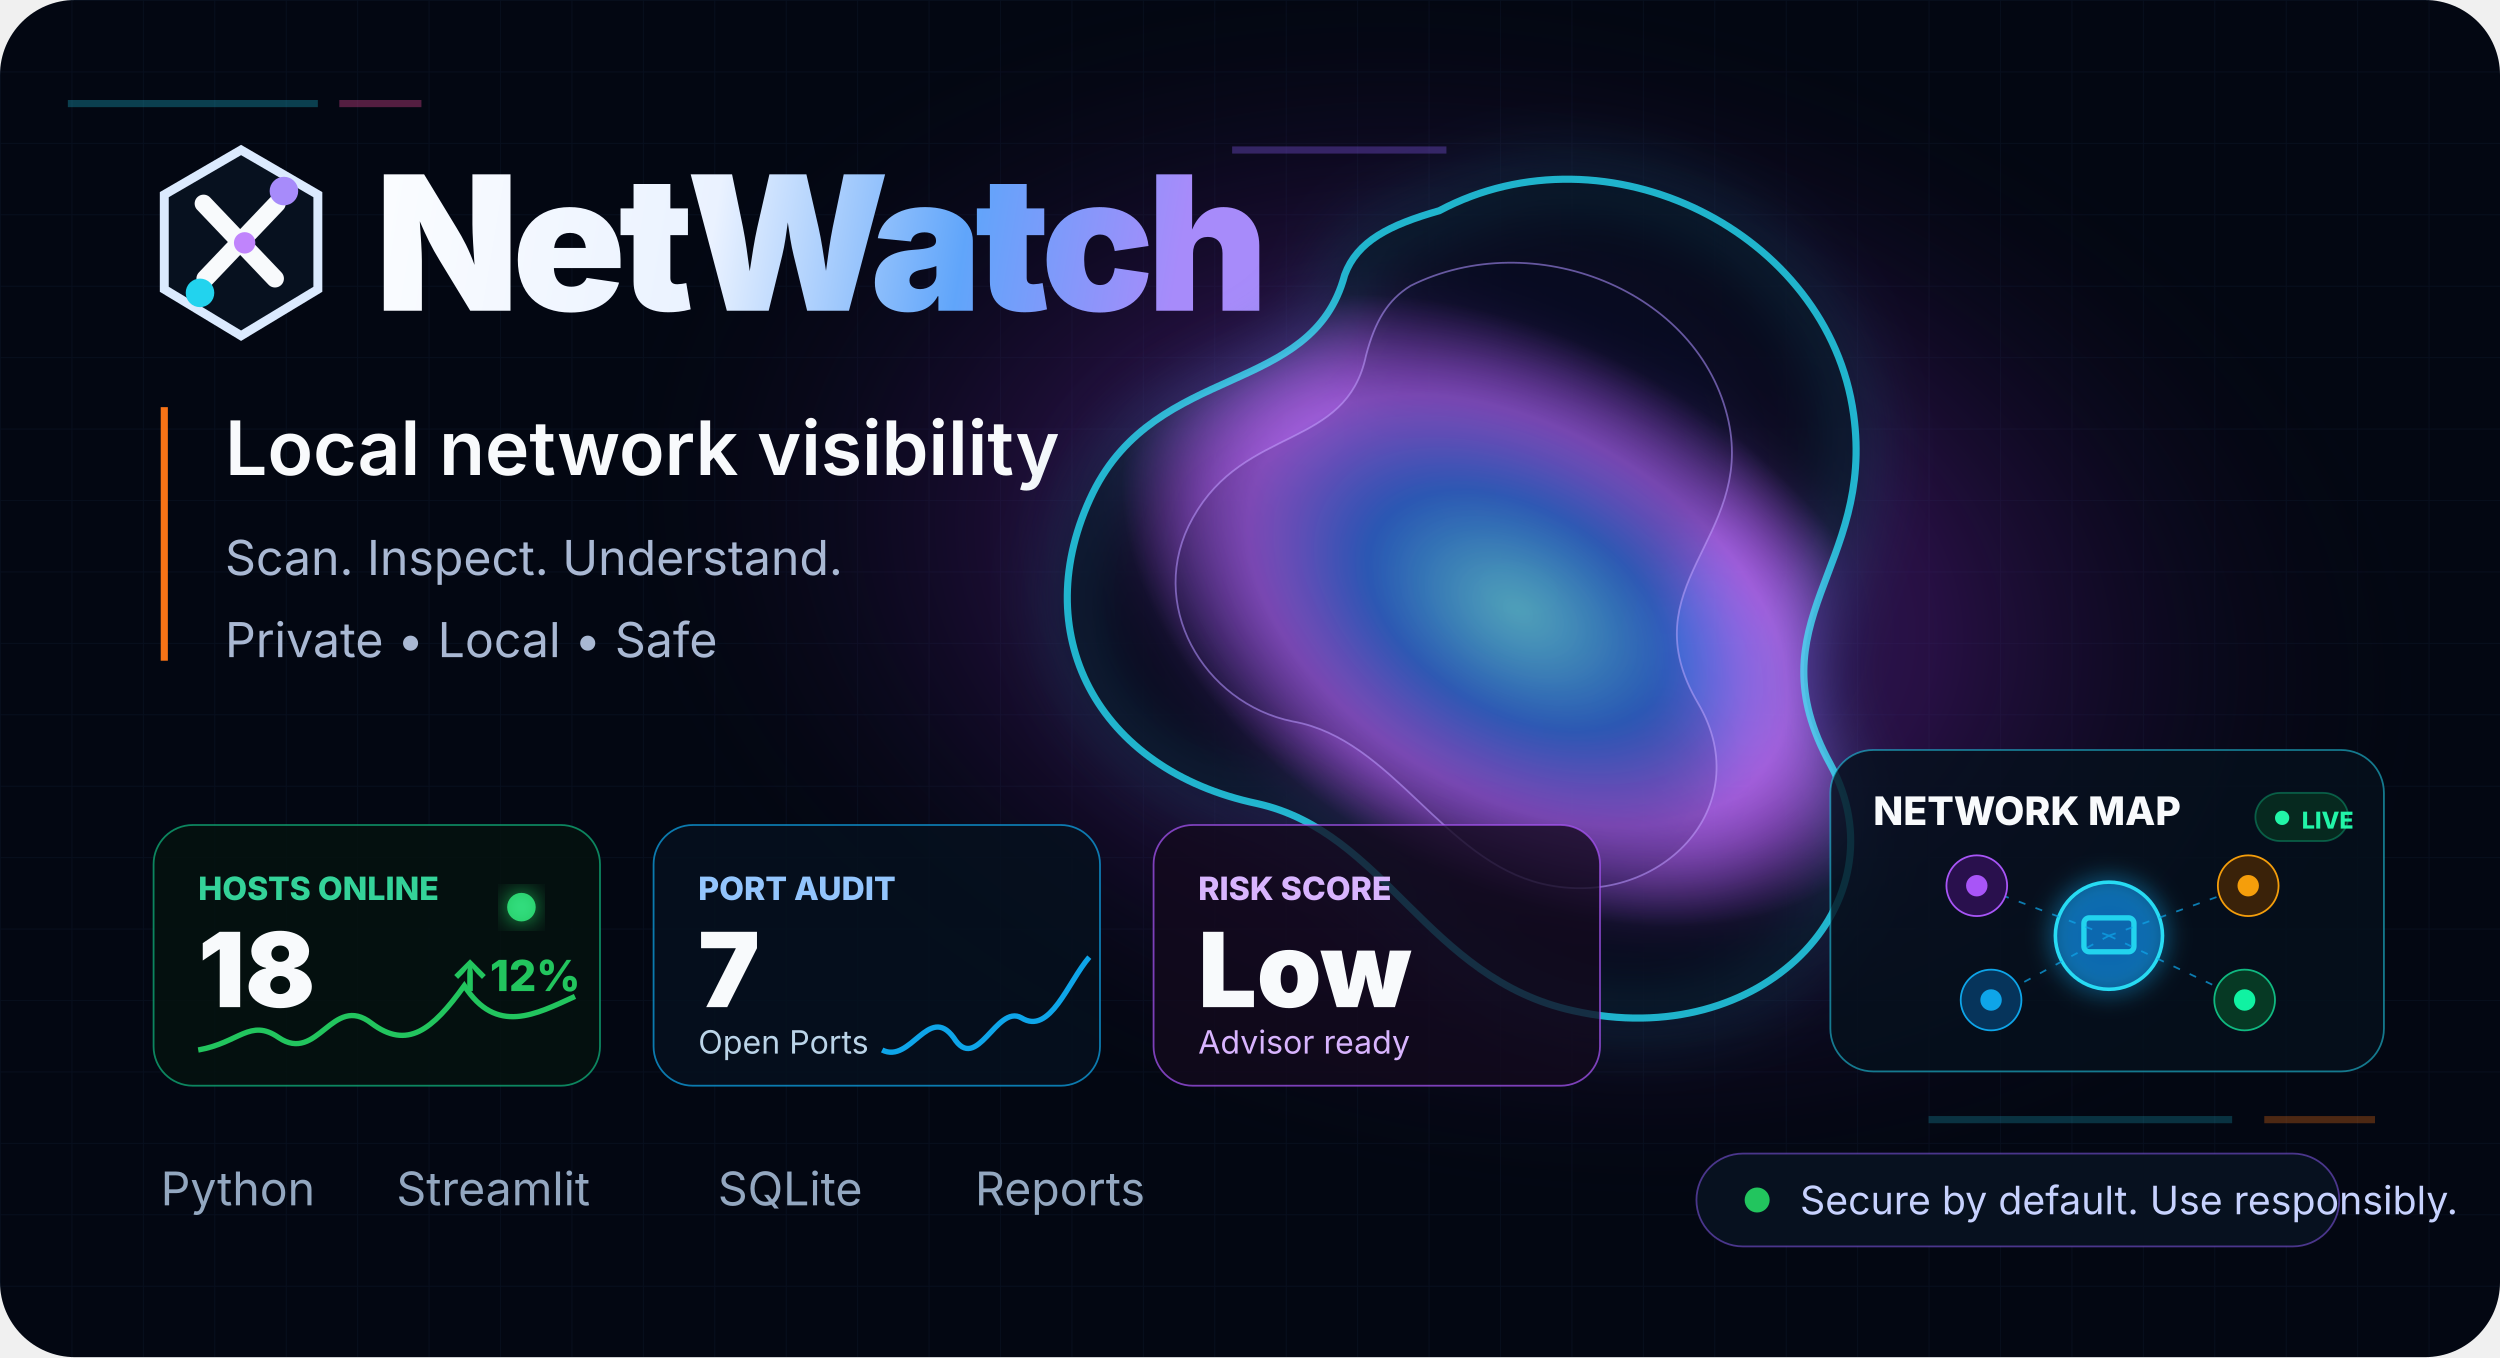
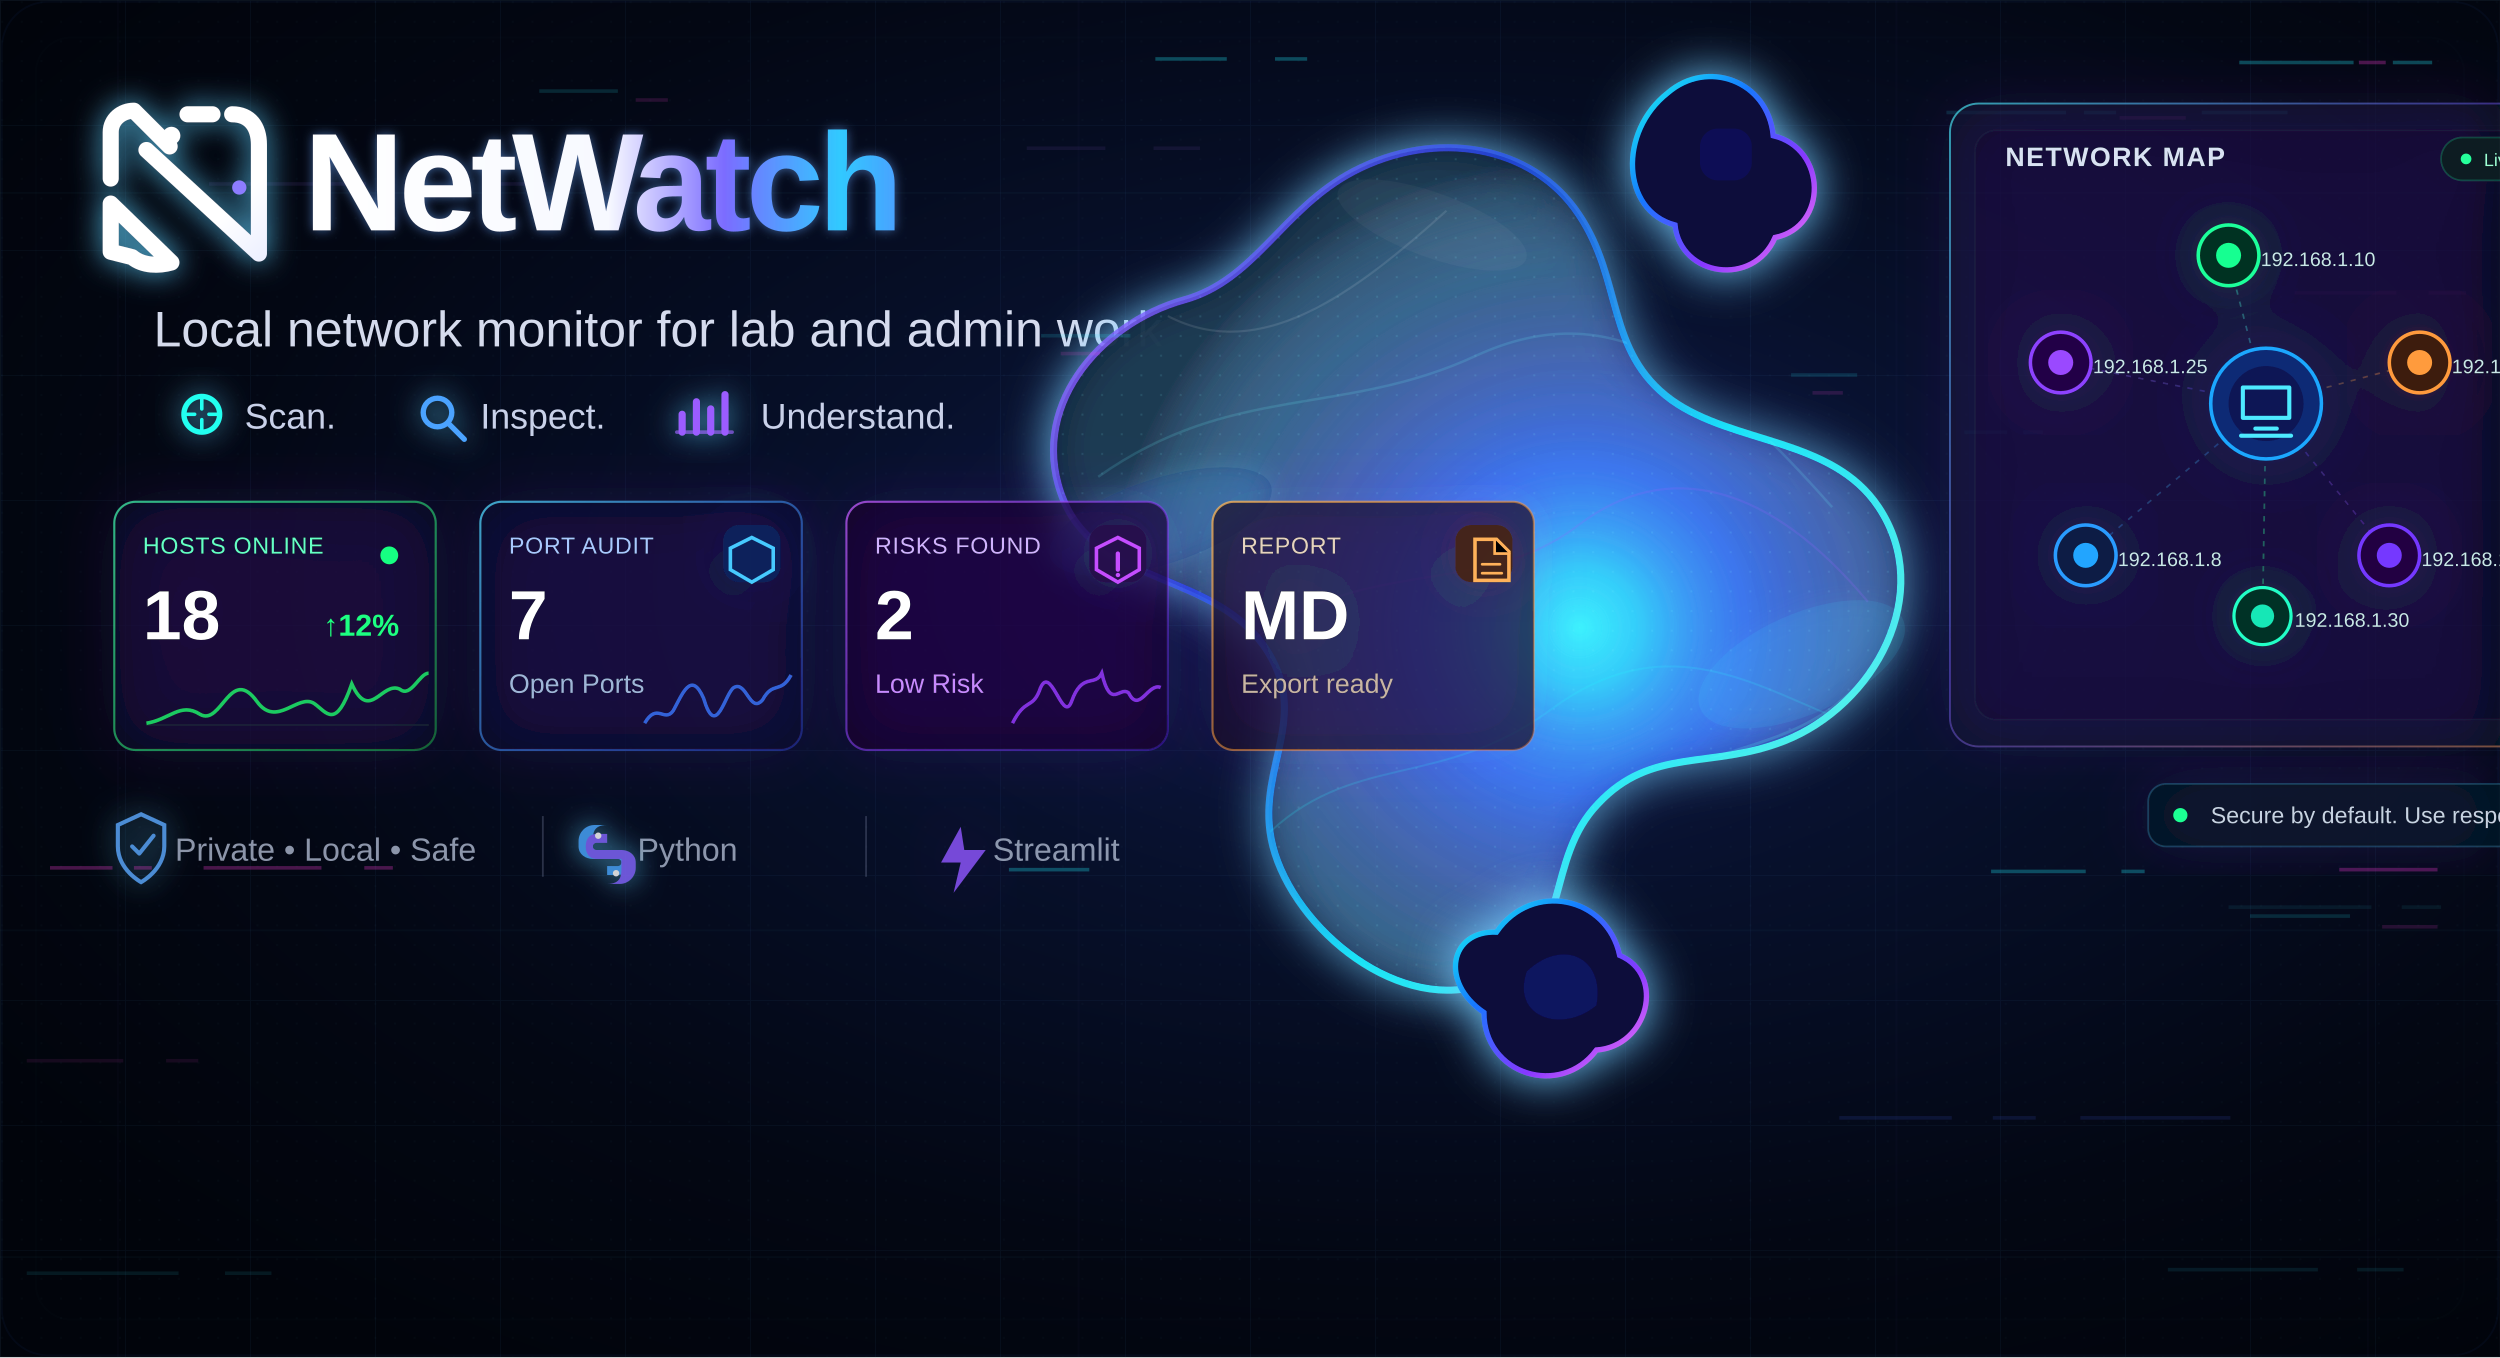
- <svg xmlns="http://www.w3.org/2000/svg" width="1400" height="760" viewBox="0 0 1400 760" fill="none">
+ <svg xmlns="http://www.w3.org/2000/svg" width="1400" height="760" viewBox="0 0 1400 760" role="img" aria-labelledby="title desc">
  <defs>
-     <radialGradient id="bg" cx="0" cy="0" r="1" gradientUnits="userSpaceOnUse" gradientTransform="translate(850 330) rotate(12) scale(520 340)">
-       <stop stop-color="#172554" stop-opacity="0.95" />
-       <stop offset="0.45" stop-color="#581C87" stop-opacity="0.42" />
-       <stop offset="1" stop-color="#030712" stop-opacity="0" />
+     <radialGradient id="bgRadial" cx="58%" cy="43%" r="70%">
+       <stop offset="0%" stop-color="#111a4d" />
+       <stop offset="35%" stop-color="#07102b" />
+       <stop offset="72%" stop-color="#030713" />
+       <stop offset="100%" stop-color="#01040b" />
    </radialGradient>
-     <radialGradient id="blob" cx="0" cy="0" r="1" gradientUnits="userSpaceOnUse" gradientTransform="translate(850 342) rotate(30) scale(240 150)">
-       <stop stop-color="#67E8F9" />
-       <stop offset="0.38" stop-color="#2563EB" />
-       <stop offset="0.68" stop-color="#A855F7" />
-       <stop offset="1" stop-color="#030712" />
+     <linearGradient id="titleGrad" x1="175" y1="85" x2="535" y2="85" gradientUnits="userSpaceOnUse">
+       <stop offset="0%" stop-color="#ffffff" />
+       <stop offset="46%" stop-color="#f7f9ff" />
+       <stop offset="64%" stop-color="#7b6cff" />
+       <stop offset="82%" stop-color="#31c9ff" />
+       <stop offset="100%" stop-color="#6179ff" />
+     </linearGradient>
+     <linearGradient id="cyanPurple" x1="0%" y1="0%" x2="100%" y2="100%">
+       <stop offset="0%" stop-color="#19fff2" />
+       <stop offset="35%" stop-color="#1977ff" />
+       <stop offset="68%" stop-color="#8738ff" />
+       <stop offset="100%" stop-color="#ff7bf4" />
+     </linearGradient>
+     <linearGradient id="panelStroke" x1="0%" y1="0%" x2="100%" y2="100%">
+       <stop offset="0%" stop-color="#4beeff" stop-opacity=".65" />
+       <stop offset="45%" stop-color="#775cff" stop-opacity=".45" />
+       <stop offset="100%" stop-color="#ff9e48" stop-opacity=".48" />
+     </linearGradient>
+     <linearGradient id="greenStroke" x1="0%" y1="0%" x2="100%" y2="100%">
+       <stop offset="0%" stop-color="#46ffbb" stop-opacity=".7" />
+       <stop offset="100%" stop-color="#11ff59" stop-opacity=".35" />
+     </linearGradient>
+     <linearGradient id="blueStroke" x1="0%" y1="0%" x2="100%" y2="100%">
+       <stop offset="0%" stop-color="#52d8ff" stop-opacity=".75" />
+       <stop offset="100%" stop-color="#324cff" stop-opacity=".35" />
+     </linearGradient>
+     <linearGradient id="purpleStroke" x1="0%" y1="0%" x2="100%" y2="100%">
+       <stop offset="0%" stop-color="#c45cff" stop-opacity=".75" />
+       <stop offset="100%" stop-color="#5d22ff" stop-opacity=".35" />
+     </linearGradient>
+     <linearGradient id="orangeStroke" x1="0%" y1="0%" x2="100%" y2="100%">
+       <stop offset="0%" stop-color="#ffb85b" stop-opacity=".75" />
+       <stop offset="100%" stop-color="#ff7a1a" stop-opacity=".35" />
+     </linearGradient>
+     <radialGradient id="blobCore" cx="62%" cy="57%" r="56%">
+       <stop offset="0%" stop-color="#39f8ff" stop-opacity=".96" />
+       <stop offset="13%" stop-color="#20cfff" stop-opacity=".86" />
+       <stop offset="35%" stop-color="#2455ff" stop-opacity=".72" />
+       <stop offset="58%" stop-color="#3510a8" stop-opacity=".64" />
+       <stop offset="79%" stop-color="#12064c" stop-opacity=".7" />
+       <stop offset="100%" stop-color="#050323" stop-opacity=".96" />
    </radialGradient>
-     <linearGradient id="title" x1="156" y1="126" x2="650" y2="208" gradientUnits="userSpaceOnUse">
-       <stop stop-color="#FFFFFF" />
-       <stop offset="0.48" stop-color="#EAF2FF" />
-       <stop offset="0.76" stop-color="#60A5FA" />
-       <stop offset="1" stop-color="#A78BFA" />
-     </linearGradient>
-     <linearGradient id="line" x1="92" y1="0" x2="92" y2="170" gradientUnits="userSpaceOnUse">
-       <stop stop-color="#22D3EE" />
-       <stop offset="0.52" stop-color="#8B5CF6" />
-       <stop offset="1" stop-color="#F97316" />
-     </linearGradient>
-     <filter id="glow" x="-40%" y="-40%" width="180%" height="180%" color-interpolation-filters="sRGB">
-       <feGaussianBlur stdDeviation="18" result="b" />
-       <feBlend in="SourceGraphic" in2="b" mode="screen" />
-     </filter>
-     <filter id="soft" x="-30%" y="-30%" width="160%" height="160%" color-interpolation-filters="sRGB">
-       <feGaussianBlur stdDeviation="7" result="b" />
-       <feBlend in="SourceGraphic" in2="b" mode="screen" />
-     </filter>
-     <pattern id="grid" width="40" height="40" patternUnits="userSpaceOnUse">
-       <path d="M40 0H0V40" stroke="#1E3A5F" stroke-opacity="0.16" />
+     <linearGradient id="blobRim" x1="490" y1="120" x2="1010" y2="490" gradientUnits="userSpaceOnUse">
+       <stop offset="0%" stop-color="#42f5ff" stop-opacity=".2" />
+       <stop offset="20%" stop-color="#915dff" stop-opacity=".86" />
+       <stop offset="42%" stop-color="#244bff" stop-opacity=".78" />
+       <stop offset="72%" stop-color="#16eaff" stop-opacity=".98" />
+       <stop offset="100%" stop-color="#60fff2" stop-opacity=".96" />
+     </linearGradient>
+     <filter id="softGlow" x="-80%" y="-80%" width="260%" height="260%">
+       <feGaussianBlur stdDeviation="8" result="blur" />
+       <feColorMatrix in="blur" type="matrix" values="0 0 0 0 0.12 0 0 0 0 0.65 0 0 0 0 1 0 0 0 .85 0" result="glow" />
+       <feMerge>
+         <feMergeNode in="glow" />
+         <feMergeNode in="SourceGraphic" />
+       </feMerge>
+     </filter>
+     <filter id="strongGlow" x="-100%" y="-100%" width="300%" height="300%">
+       <feGaussianBlur stdDeviation="13" result="blur" />
+       <feColorMatrix in="blur" type="matrix" values="0 0 0 0 0.18 0 0 0 0 0.62 0 0 0 0 1 0 0 0 1 0" result="glow" />
+       <feMerge>
+         <feMergeNode in="glow" />
+         <feMergeNode in="SourceGraphic" />
+       </feMerge>
+     </filter>
+     <filter id="cardGlow" x="-45%" y="-45%" width="190%" height="190%">
+       <feDropShadow dx="0" dy="0" stdDeviation="10" flood-color="#207cff" flood-opacity=".24" />
+       <feDropShadow dx="0" dy="0" stdDeviation="18" flood-color="#853dff" flood-opacity=".18" />
+     </filter>
+     <filter id="greenGlow" x="-70%" y="-70%" width="240%" height="240%">
+       <feDropShadow dx="0" dy="0" stdDeviation="8" flood-color="#12ff8a" flood-opacity=".75" />
+       <feDropShadow dx="0" dy="0" stdDeviation="18" flood-color="#12ff8a" flood-opacity=".22" />
+     </filter>
+     <filter id="purpleGlow" x="-70%" y="-70%" width="240%" height="240%">
+       <feDropShadow dx="0" dy="0" stdDeviation="8" flood-color="#8b35ff" flood-opacity=".82" />
+       <feDropShadow dx="0" dy="0" stdDeviation="18" flood-color="#8b35ff" flood-opacity=".24" />
+     </filter>
+     <filter id="orangeGlow" x="-70%" y="-70%" width="240%" height="240%">
+       <feDropShadow dx="0" dy="0" stdDeviation="8" flood-color="#ff9e43" flood-opacity=".82" />
+       <feDropShadow dx="0" dy="0" stdDeviation="18" flood-color="#ff7b1e" flood-opacity=".24" />
+     </filter>
+     <filter id="blueGlow" x="-70%" y="-70%" width="240%" height="240%">
+       <feDropShadow dx="0" dy="0" stdDeviation="8" flood-color="#27c9ff" flood-opacity=".82" />
+       <feDropShadow dx="0" dy="0" stdDeviation="18" flood-color="#2457ff" flood-opacity=".24" />
+     </filter>
+     <filter id="textGlow" x="-20%" y="-50%" width="140%" height="200%">
+       <feDropShadow dx="0" dy="0" stdDeviation="3" flood-color="#6aa9ff" flood-opacity=".55" />
+     </filter>
+     <pattern id="dotPattern" width="11" height="11" patternUnits="userSpaceOnUse">
+       <circle cx="1.2" cy="1.2" r=".65" fill="#7bf4ff" opacity=".24" />
    </pattern>
-     <style>
-       .t{font-family:Inter,Arial,sans-serif}.b{font-family:Inter,Arial,sans-serif;font-weight:800}.muted{fill:#A9B8D3}.white{fill:#F8FAFC}.float{animation:float 6s ease-in-out infinite}@keyframes float{0%,100%{transform:translateY(0)}50%{transform:translateY(-14px)}}
-     </style>
+     <pattern id="grid" width="70" height="70" patternUnits="userSpaceOnUse">
+       <path d="M70 0H0V70" fill="none" stroke="#4dbfff" stroke-opacity=".055" stroke-width="1" />
+     </pattern>
+     <clipPath id="blobClip">
+       <path d="M758 96 C804 72 858 81 884 120 C909 157 899 197 936 224 C971 249 1026 245 1052 284 C1084 332 1050 395 999 415 C958 431 925 418 895 450 C865 481 880 528 839 548 C790 572 729 525 714 478 C700 434 735 405 710 365 C682 320 617 329 596 281 C574 229 616 181 663 168 C703 157 718 117 758 96Z" />
+     </clipPath>
+     <linearGradient id="logoGrad" x1="58" y1="65" x2="135" y2="145" gradientUnits="userSpaceOnUse">
+       <stop offset="0%" stop-color="#ffffff" />
+       <stop offset="35%" stop-color="#e9edff" />
+       <stop offset="62%" stop-color="#796dff" />
+       <stop offset="100%" stop-color="#00eaff" />
+     </linearGradient>
  </defs>
-   <rect width="1400" height="760" rx="42" fill="#030712" />
-   <rect width="1400" height="760" rx="42" fill="url(#grid)" />
-   <rect width="1400" height="760" rx="42" fill="url(#bg)" />
-   <g opacity="0.72">
-     <rect x="38" y="56" width="140" height="4" fill="#22D3EE" opacity="0.38" />
-     <rect x="190" y="56" width="46" height="4" fill="#EC4899" opacity="0.48" />
-     <rect x="690" y="82" width="120" height="4" fill="#8B5CF6" opacity="0.45" />
-     <rect x="1080" y="625" width="170" height="4" fill="#22D3EE" opacity="0.30" />
-     <rect x="1268" y="625" width="62" height="4" fill="#F97316" opacity="0.42" />
-   </g>
-   <g transform="translate(90 84)">
-     <path d="M45 0L88 25V78L45 104L2 78V25L45 0Z" fill="#07111F" stroke="#DBEAFE" stroke-width="5" />
-     <path d="M24 30L64 72M65 30L25 72" stroke="#F8FAFC" stroke-width="10" stroke-linecap="round" />
-     <circle cx="69" cy="23" r="8" fill="#A78BFA" />
-     <circle cx="22" cy="80" r="8" fill="#22D3EE" />
-     <circle cx="47" cy="52" r="6" fill="#C084FC" />
-   </g>
-   <text x="210" y="174" fill="url(#title)" class="t" font-size="105" font-weight="900" letter-spacing="-4">NetWatch</text>
-   <line x1="92" y1="228" x2="92" y2="370" stroke="url(#line)" stroke-width="4" />
-   <text x="126" y="266" class="t white" font-size="42" font-weight="600">Local network visibility</text>
-   <text x="126" y="322" class="t muted" font-size="27">Scan. Inspect. Understand.</text>
-   <text x="126" y="368" class="t muted" font-size="27">Private • Local • Safe</text>
-   <g filter="url(#glow)" class="float">
-     <path d="M806 118C900 68 1024 130 1038 232C1050 318 981 348 1025 428C1067 505 987 590 881 566C799 548 776 466 704 450C614 431 574 354 612 276C648 203 735 222 753 154C760 135 778 126 806 118Z" fill="url(#blob)" fill-opacity="0.62" stroke="#22D3EE" stroke-opacity="0.82" stroke-width="4" />
-     <path d="M790 160C858 126 952 162 968 236C982 302 912 328 951 394C985 452 929 510 864 495C808 482 780 414 724 404C674 394 641 338 668 290C697 238 754 252 765 199C770 180 777 168 790 160Z" fill="#030712" fill-opacity="0.28" stroke="#A78BFA" stroke-opacity="0.58" />
-   </g>
-   <g transform="translate(86 462)">
-     <g>
-       <rect width="250" height="146" rx="22" fill="#04130F" fill-opacity="0.78" stroke="#10B981" stroke-opacity="0.70" />
-       <text x="25" y="42" fill="#34D399" class="b" font-size="18">HOSTS ONLINE</text>
-       <text x="25" y="102" class="t white" font-size="58" font-weight="900">18</text>
-       <text x="166" y="93" fill="#22C55E" class="b" font-size="24">↑12%</text>
-       <path d="M25 126C48 122 54 108 70 119C92 134 100 94 122 111C142 126 156 115 174 90C192 118 214 106 236 96" stroke="#22C55E" stroke-width="3" fill="none" />
-       <circle cx="206" cy="46" r="8" fill="#22C55E" filter="url(#soft)" />
-     </g>
-     <g transform="translate(280 0)">
-       <rect width="250" height="146" rx="22" fill="#06111F" fill-opacity="0.80" stroke="#0EA5E9" stroke-opacity="0.72" />
-       <text x="25" y="42" fill="#93C5FD" class="b" font-size="18">PORT AUDIT</text>
-       <text x="25" y="102" class="t white" font-size="58" font-weight="900">7</text>
-       <text x="25" y="128" fill="#BBD4E8" class="t" font-size="18">Open Ports</text>
-       <path d="M128 126C144 134 154 100 168 119C181 140 192 100 206 108C222 118 232 88 244 74" stroke="#0EA5E9" stroke-width="3" fill="none" />
-     </g>
-     <g transform="translate(560 0)">
-       <rect width="250" height="146" rx="22" fill="#12091D" fill-opacity="0.78" stroke="#A855F7" stroke-opacity="0.72" />
-       <text x="25" y="42" fill="#D8B4FE" class="b" font-size="18">RISK SCORE</text>
-       <text x="25" y="102" class="t white" font-size="58" font-weight="900">Low</text>
-       <text x="25" y="128" fill="#D8B4FE" class="t" font-size="18">Advisor ready</text>
-     </g>
-   </g>
-   <g transform="translate(1025 420)">
-     <rect width="310" height="180" rx="24" fill="#06101C" fill-opacity="0.82" stroke="#22D3EE" stroke-opacity="0.55" />
-     <text x="24" y="42" class="b white" font-size="22">NETWORK MAP</text>
-     <rect x="238" y="24" width="52" height="27" rx="14" fill="#06291F" stroke="#10B981" stroke-opacity="0.42" />
-     <circle cx="253" cy="38" r="4" fill="#22F5A8" />
-     <text x="264" y="44" fill="#22F5A8" class="b" font-size="13">LIVE</text>
-     <circle cx="156" cy="104" r="30" fill="#063B70" stroke="#22D3EE" stroke-width="2" filter="url(#soft)" />
-     <rect x="142" y="94" width="28" height="19" rx="3" stroke="#22D3EE" stroke-width="3" />
-     <g stroke="#0EA5E9" stroke-dasharray="4 6" opacity="0.72">
-       <path d="M156 104L82 76" />
-       <path d="M156 104L234 76" />
-       <path d="M156 104L90 140" />
-       <path d="M156 104L232 140" />
-     </g>
-     <circle cx="82" cy="76" r="17" fill="#29104D" stroke="#A855F7" />
-     <circle cx="82" cy="76" r="6" fill="#A855F7" />
-     <circle cx="234" cy="76" r="17" fill="#3A2209" stroke="#F59E0B" />
-     <circle cx="234" cy="76" r="6" fill="#F59E0B" />
-     <circle cx="90" cy="140" r="17" fill="#06345B" stroke="#0EA5E9" />
-     <circle cx="90" cy="140" r="6" fill="#0EA5E9" />
-     <circle cx="232" cy="140" r="17" fill="#063924" stroke="#10B981" />
-     <circle cx="232" cy="140" r="6" fill="#10F2A2" />
-   </g>
-   <g transform="translate(90 675)">
-     <text x="0" y="0" fill="#93A7C0" class="t" font-size="26">Python</text>
-     <text x="132" y="0" fill="#93A7C0" class="t" font-size="26">Streamlit</text>
-     <text x="312" y="0" fill="#93A7C0" class="t" font-size="26">SQLite</text>
-     <text x="456" y="0" fill="#93A7C0" class="t" font-size="26">Reports</text>
-   </g>
-   <g transform="translate(950 646)">
-     <rect width="360" height="52" rx="26" fill="#07111F" stroke="#8B5CF6" stroke-opacity="0.52" />
-     <circle cx="34" cy="26" r="7" fill="#22C55E" />
-     <text x="58" y="34" fill="#C7D2FE" class="t" font-size="22">Secure by default. Use responsibly.</text>
-   </g>
+   <rect width="1400" height="760" fill="url(#bgRadial)" />
+   <rect width="1400" height="760" fill="url(#grid)" opacity=".9" />
+   <rect width="1400" height="760" fill="url(#dotPattern)" opacity=".08" />
+   <g opacity=".45">
+     <path d="M0 108H1400M0 521H1400M0 704H1400" stroke="#63d8ff" stroke-opacity=".06" />
+     <path d="M66 0V760M604 0V760M1062 0V760M1326 0V760" stroke="#8a6cff" stroke-opacity=".05" />
+     <path d="M1090 63h67M1167 63h18M1233 63h48" stroke="#2fefff" stroke-width="2" stroke-opacity=".28" />
+     <path d="M1187 66h37" stroke="#ff3edb" stroke-width="2" stroke-opacity=".35" />
+     <path d="M15 713h85M126 713h26M1214 711h84M1320 711h26" stroke="#2fefff" stroke-width="2" stroke-opacity=".2" />
+     <path d="M117 103h88M270 103h35M575 83h44M646 83h26" stroke="#a86cff" stroke-width="2" stroke-opacity=".18" />
+     <path d="M15 594h54M93 594h18M1285 164h57M1360 164h21" stroke="#ff3edb" stroke-width="2" stroke-opacity=".18" />
+     <path d="M1100 242h24M1133 242h11M1248 508h80M1345 508h22" stroke="#2fefff" stroke-width="2" stroke-opacity=".16" />
+   </g>
+   <g opacity=".22">
+     <rect x="1" y="1" width="1398" height="758" rx="26" fill="none" stroke="#2f6eff" stroke-opacity=".22" />
+     <rect x="20" y="21" width="1360" height="718" rx="20" fill="none" stroke="#60f7ff" stroke-opacity=".045" />
+   </g>
+   <g transform="translate(60 62)" filter="url(#softGlow)">
+     <path d="M2 38 L2 12 C2 5 8 0 15 0 L35 20" fill="none" stroke="url(#logoGrad)" stroke-width="9" stroke-linecap="round" stroke-linejoin="round" />
+     <path d="M70 2 C80 2 85 9 85 19 L85 80 L22 22" fill="none" stroke="url(#logoGrad)" stroke-width="9" stroke-linecap="round" stroke-linejoin="round" />
+     <path d="M2 79 L2 52 L36 85 C29 87 20 87 14 82 Z" fill="none" stroke="url(#logoGrad)" stroke-width="9" stroke-linecap="round" stroke-linejoin="round" />
+     <path d="M45 2 L59 2" stroke="#fff" stroke-width="9" stroke-linecap="round" />
+     <circle cx="36" cy="14" r="5" fill="#fff" />
+     <circle cx="74" cy="43" r="4" fill="#8d7bff" />
+   </g>
+   <g filter="url(#textGlow)">
+     <text x="170" y="129" font-family="Arial, Helvetica, sans-serif" font-size="78" font-weight="800" letter-spacing="-3" fill="url(#titleGrad)">NetWatch</text>
+   </g>
+   <path d="M66 168V246" stroke="url(#cyanPurple)" stroke-width="3" stroke-linecap="round" opacity=".78" />
+   <text x="86" y="194" font-family="Arial, Helvetica, sans-serif" font-size="28" font-weight="500" fill="#e7edff" opacity=".92">Local network monitor for lab and admin work</text>
+   <g transform="translate(98 220)" font-family="Arial, Helvetica, sans-serif">
+     <g filter="url(#softGlow)">
+       <circle cx="15" cy="12" r="10" fill="none" stroke="#20fff0" stroke-width="3" />
+       <path d="M15 3v6M15 15v6M6 12h5M19 12h5" stroke="#20fff0" stroke-width="2" stroke-linecap="round" />
+     </g>
+     <text x="39" y="20" font-size="20" fill="#c9d1e9">Scan.</text>
+     <g transform="translate(132 0)" filter="url(#softGlow)">
+       <circle cx="15" cy="11" r="8" fill="none" stroke="#4ba3ff" stroke-width="3" />
+       <path d="M21 17l9 9" stroke="#4ba3ff" stroke-width="3" stroke-linecap="round" />
+     </g>
+     <text x="171" y="20" font-size="20" fill="#c9d1e9">Inspect.</text>
+     <g transform="translate(278 0)" filter="url(#softGlow)">
+       <path d="M6 22V12M14 22V5M22 22V9M30 22V1" stroke="#9b5cff" stroke-width="4" stroke-linecap="round" />
+       <path d="M3 22h31" stroke="#9b5cff" stroke-width="2" stroke-linecap="round" opacity=".65" />
+     </g>
+     <text x="328" y="20" font-size="20" fill="#c9d1e9">Understand.</text>
+   </g>
+   <g filter="url(#strongGlow)">
+     <path d="M758 96 C804 72 858 81 884 120 C909 157 899 197 936 224 C971 249 1026 245 1052 284 C1084 332 1050 395 999 415 C958 431 925 418 895 450 C865 481 880 528 839 548 C790 572 729 525 714 478 C700 434 735 405 710 365 C682 320 617 329 596 281 C574 229 616 181 663 168 C703 157 718 117 758 96Z" fill="url(#blobCore)" stroke="url(#blobRim)" stroke-width="4" opacity=".96" />
+   </g>
+   <g clip-path="url(#blobClip)" opacity=".58">
+     <rect x="570" y="70" width="520" height="520" fill="url(#dotPattern)" opacity=".8" />
+     <path d="M615 267 C690 214 752 234 827 199 C902 165 956 205 1026 284" fill="none" stroke="#6dfcff" stroke-width="1.4" stroke-opacity=".26" />
+     <path d="M692 366 C760 308 828 337 884 294 C934 256 991 271 1046 337" fill="none" stroke="#9b60ff" stroke-width="1.2" stroke-opacity=".35" />
+     <path d="M707 470 C756 420 807 443 869 397 C930 352 978 381 1026 401" fill="none" stroke="#27f7ff" stroke-width="1.1" stroke-opacity=".3" />
+     <path d="M654 177 C706 204 759 164 810 118" fill="none" stroke="#ffffff" stroke-width="1.2" stroke-opacity=".18" />
+     <path d="M925 447 C953 411 1013 427 1052 369" fill="none" stroke="#5ffff0" stroke-width="1.6" stroke-opacity=".32" />
+   </g>
+   <g opacity=".72" filter="url(#softGlow)">
+     <ellipse cx="650" cy="292" rx="65" ry="24" fill="#0d1c7d" opacity=".4" transform="rotate(-18 650 292)" />
+     <ellipse cx="1009" cy="372" rx="62" ry="28" fill="#22e6ff" opacity=".15" transform="rotate(-24 1009 372)" />
+     <ellipse cx="802" cy="126" rx="56" ry="18" fill="#ffffff" opacity=".05" transform="rotate(20 802 126)" />
+   </g>
+   <g filter="url(#strongGlow)">
+     <path d="M934 52 C956 33 990 45 993 76 C1023 83 1024 127 994 133 C982 161 941 155 938 126 C908 118 906 74 934 52Z" fill="#08073b" stroke="url(#cyanPurple)" stroke-width="3" />
+     <rect x="952" y="72" width="29" height="29" rx="10" fill="#1c0d76" opacity=".45" />
+     <path d="M838 522 C858 493 900 502 907 535 C933 546 923 586 894 588 C874 615 831 602 831 567 C806 550 812 521 838 522Z" fill="#08073b" stroke="url(#cyanPurple)" stroke-width="3" />
+     <path d="M855 544 C875 525 899 536 894 563 C875 579 846 570 855 544Z" fill="#1737c9" opacity=".25" />
+   </g>
+   <g transform="translate(64 281)" font-family="Arial, Helvetica, sans-serif">
+     <g filter="url(#cardGlow)">
+       <rect x="0" y="0" width="180" height="139" rx="12" fill="#061014" fill-opacity=".68" stroke="url(#greenStroke)" stroke-width="1.2" />
+       <text x="16" y="29" fill="#65ffc6" font-size="13" letter-spacing=".4">HOSTS ONLINE</text>
+       <circle cx="154" cy="30" r="5" fill="#19ff82" filter="url(#greenGlow)" />
+       <text x="16" y="77" fill="#ffffff" font-size="39" font-weight="800">18</text>
+       <text x="117" y="75" fill="#1eff83" font-size="17" font-weight="700">↑12%</text>
+       <path d="M18 124 C31 122 37 112 48 119 C60 126 65 91 80 112 C91 127 103 107 112 113 C119 118 124 128 133 102 C143 124 150 100 160 105 C166 110 171 96 176 96" fill="none" stroke="#23ff75" stroke-width="2" opacity=".78" />
+       <path d="M18 125H176" stroke="#1aff78" stroke-opacity=".1" />
+     </g>
+     <g transform="translate(205 0)" filter="url(#cardGlow)">
+       <rect x="0" y="0" width="180" height="139" rx="12" fill="#060b1d" fill-opacity=".7" stroke="url(#blueStroke)" stroke-width="1.2" />
+       <text x="16" y="29" fill="#a9c8ff" font-size="13" letter-spacing=".4">PORT AUDIT</text>
+       <rect x="136" y="13" width="32" height="32" rx="9" fill="#0c265f" opacity=".9" filter="url(#blueGlow)" />
+       <path d="M152 20 L164 26 V38 L152 45 L140 38 V26 Z" fill="none" stroke="#46caff" stroke-width="2" />
+       <text x="16" y="77" fill="#ffffff" font-size="39" font-weight="800">7</text>
+       <text x="16" y="107" fill="#9fb5d8" font-size="15">Open Ports</text>
+       <path d="M92 124 C99 112 103 124 108 117 C113 108 118 94 125 110 C132 134 137 107 142 104 C149 100 151 119 158 111 C164 100 168 108 174 97" fill="none" stroke="#3e74ff" stroke-width="2" opacity=".82" />
+     </g>
+     <g transform="translate(410 0)" filter="url(#cardGlow)">
+       <rect x="0" y="0" width="180" height="139" rx="12" fill="#0d061d" fill-opacity=".7" stroke="url(#purpleStroke)" stroke-width="1.2" />
+       <text x="16" y="29" fill="#d1b2ff" font-size="13" letter-spacing=".4">RISKS FOUND</text>
+       <rect x="136" y="13" width="32" height="32" rx="9" fill="#2b0a4d" opacity=".9" filter="url(#purpleGlow)" />
+       <path d="M152 20 L164 26 V38 L152 45 L140 38 V26 Z" fill="none" stroke="#c54dff" stroke-width="2" />
+       <path d="M152 29v9M152 41h.1" stroke="#c54dff" stroke-width="2.4" stroke-linecap="round" />
+       <text x="16" y="77" fill="#ffffff" font-size="39" font-weight="800">2</text>
+       <text x="16" y="107" fill="#c889ff" font-size="15">Low Risk</text>
+       <path d="M93 124 C100 110 104 116 108 106 C114 88 121 125 126 112 C132 95 139 104 143 96 C148 117 153 103 158 107 C164 119 169 101 176 104" fill="none" stroke="#9738ff" stroke-width="2" opacity=".85" />
+     </g>
+     <g transform="translate(615 0)" filter="url(#cardGlow)">
+       <rect x="0" y="0" width="180" height="139" rx="12" fill="#140d0a" fill-opacity=".72" stroke="url(#orangeStroke)" stroke-width="1.2" />
+       <text x="16" y="29" fill="#e6d3bf" font-size="13" letter-spacing=".4">REPORT</text>
+       <rect x="136" y="13" width="32" height="32" rx="9" fill="#4a250a" opacity=".9" filter="url(#orangeGlow)" />
+       <path d="M147 21h12l7 7v16h-19z" fill="none" stroke="#ffb15a" stroke-width="2" />
+       <path d="M158 21v8h8M151 35h10M151 40h11" stroke="#ffb15a" stroke-width="1.5" stroke-linecap="round" />
+       <text x="16" y="77" fill="#ffffff" font-size="39" font-weight="800">MD</text>
+       <text x="16" y="107" fill="#c8b4a4" font-size="15">Export ready</text>
+     </g>
+   </g>
+   <g transform="translate(66 456)" font-family="Arial, Helvetica, sans-serif" opacity=".82">
+     <g filter="url(#softGlow)">
+       <path d="M13 0 L26 6 V18 C26 31 13 38 13 38 C13 38 0 31 0 18 V6 Z" fill="none" stroke="#5ba9ff" stroke-width="2.3" />
+       <path d="M8 18l4 4 8-10" fill="none" stroke="#5ba9ff" stroke-width="2.3" stroke-linecap="round" stroke-linejoin="round" />
+     </g>
+     <text x="32" y="26" fill="#aab4ca" font-size="18">Private • Local • Safe</text>
+     <path d="M238 1V35" stroke="#6b7594" stroke-opacity=".45" />
+     <text x="291" y="26" fill="#aab4ca" font-size="18">Python</text>
+     <g transform="translate(258 6)" filter="url(#softGlow)">
+       <path d="M16 0 C8 0 8 5 8 9v5h14c4 0 6 3 6 7s-2 7-6 7h-6v-5h6c1 0 2-.8 2-2s-1-2-2-2H8c-4 0-8-2.5-8-7V9C0 4 4 0 9 0Z" fill="#4aa7ff" />
+       <path d="M16 33 C24 33 24 28 24 24v-5H10c-4 0-6-3-6-7s2-7 6-7h6v5h-6c-1 0-2 .8-2 2s1 2 2 2h14c4 0 8 2.5 8 7v3c0 5-4 9-9 9Z" fill="#8366ff" />
+       <circle cx="11" cy="6" r="1.8" fill="#fff" />
+       <circle cx="21" cy="27" r="1.8" fill="#fff" />
+     </g>
+     <path d="M419 1V35" stroke="#6b7594" stroke-opacity=".45" />
+     <g transform="translate(456 7)" filter="url(#purpleGlow)">
+       <path d="M16 0 L5 20h11l-4 17 18-24H18z" fill="#8f54ff" />
+     </g>
+     <text x="490" y="26" fill="#aab4ca" font-size="18">Streamlit</text>
+   </g>
+   <g transform="translate(1092 58)" filter="url(#cardGlow)">
+     <rect x="0" y="0" width="345" height="360" rx="16" fill="#06101c" fill-opacity=".62" stroke="url(#panelStroke)" stroke-width="1.1" />
+     <rect x="14" y="15" width="317" height="330" rx="12" fill="#07131f" fill-opacity=".2" stroke="#7bdfff" stroke-opacity=".06" />
+     <text x="31" y="35" font-family="Arial, Helvetica, sans-serif" font-size="15" font-weight="700" fill="#d9e2f3" letter-spacing=".8">NETWORK MAP</text>
+     <g transform="translate(275 19)">
+       <rect x="0" y="0" width="55" height="24" rx="12" fill="#071a20" stroke="#2dffad" stroke-opacity=".22" />
+       <circle cx="14" cy="12" r="3" fill="#25ff9b" filter="url(#greenGlow)" />
+       <text x="24" y="16" font-family="Arial, Helvetica, sans-serif" font-size="10" fill="#9fffd3">Live</text>
+       <path d="M45 10l3 3 3-3" stroke="#9fffd3" stroke-width="1.2" fill="none" stroke-linecap="round" />
+     </g>
+     <g opacity=".75">
+       <path d="M177 168 L156 87" stroke="#5cefff" stroke-width="1" stroke-opacity=".45" stroke-dasharray="3 4" />
+       <path d="M177 168 L62 145" stroke="#8b5cff" stroke-width="1" stroke-opacity=".45" stroke-dasharray="3 4" />
+       <path d="M177 168 L76 253" stroke="#4b91ff" stroke-width="1" stroke-opacity=".45" stroke-dasharray="3 4" />
+       <path d="M177 168 L263 145" stroke="#ff9f4f" stroke-width="1" stroke-opacity=".45" stroke-dasharray="3 4" />
+       <path d="M177 168 L246 253" stroke="#8f4dff" stroke-width="1" stroke-opacity=".45" stroke-dasharray="3 4" />
+       <path d="M177 168 L175 287" stroke="#34ffc3" stroke-width="1" stroke-opacity=".45" stroke-dasharray="3 4" />
+     </g>
+     <g transform="translate(177 168)" filter="url(#blueGlow)">
+       <circle r="31" fill="#0a2a74" stroke="#1aa7ff" stroke-width="2" />
+       <circle r="21" fill="#0b1250" opacity=".85" />
+       <path d="M-13 -9h26v17h-26zM-6 14h12M-14 18h28" fill="none" stroke="#4deaff" stroke-width="2.3" stroke-linecap="round" stroke-linejoin="round" />
+     </g>
+     <g transform="translate(156 85)" filter="url(#greenGlow)">
+       <circle r="17" fill="#063322" stroke="#1dff9b" stroke-width="2" />
+       <circle r="7" fill="#13ff91" />
+     </g>
+     <text x="174" y="91" font-family="Arial, Helvetica, sans-serif" font-size="11" fill="#cae6e9">192.168.1.10</text>
+     <g transform="translate(62 145)" filter="url(#purpleGlow)">
+       <circle r="17" fill="#240646" stroke="#8d42ff" stroke-width="2" />
+       <circle r="7" fill="#9a48ff" />
+     </g>
+     <text x="80" y="151" font-family="Arial, Helvetica, sans-serif" font-size="11" fill="#cae6e9">192.168.1.25</text>
+     <g transform="translate(76 253)" filter="url(#blueGlow)">
+       <circle r="17" fill="#071d44" stroke="#299bff" stroke-width="2" />
+       <circle r="7" fill="#22a5ff" />
+     </g>
+     <text x="94" y="259" font-family="Arial, Helvetica, sans-serif" font-size="11" fill="#cae6e9">192.168.1.8</text>
+     <g transform="translate(263 145)" filter="url(#orangeGlow)">
+       <circle r="17" fill="#3c1c08" stroke="#ff9a3d" stroke-width="2" />
+       <circle r="7" fill="#ff9b3d" />
+     </g>
+     <text x="281" y="151" font-family="Arial, Helvetica, sans-serif" font-size="11" fill="#cae6e9">192.168.1.25</text>
+     <g transform="translate(246 253)" filter="url(#purpleGlow)">
+       <circle r="17" fill="#210542" stroke="#7439ff" stroke-width="2" />
+       <circle r="7" fill="#7439ff" />
+     </g>
+     <text x="264" y="259" font-family="Arial, Helvetica, sans-serif" font-size="11" fill="#cae6e9">192.168.1.30</text>
+     <g transform="translate(175 287)" filter="url(#greenGlow)">
+       <circle r="16" fill="#063327" stroke="#22ffc7" stroke-width="1.8" />
+       <circle r="6.5" fill="#17e7b6" />
+     </g>
+     <text x="193" y="293" font-family="Arial, Helvetica, sans-serif" font-size="11" fill="#cae6e9">192.168.1.30</text>
+   </g>
+   <g transform="translate(1203 439)" filter="url(#cardGlow)">
+     <rect x="0" y="0" width="253" height="35" rx="10" fill="#06131e" fill-opacity=".88" stroke="#3ccfff" stroke-opacity=".25" />
+     <circle cx="18" cy="17.5" r="4" fill="#1fff93" filter="url(#greenGlow)" />
+     <text x="35" y="22" font-family="Arial, Helvetica, sans-serif" font-size="13" fill="#c7d2e2">Secure by default. Use responsibly.</text>
+   </g>
+   <g opacity=".28">
+     <path d="M28 486h35M75 486h10M114 486h66M204 486h16M1310 487h55" stroke="#ff3edb" stroke-width="2" />
+     <path d="M1115 488h53M1188 488h13M565 487h45" stroke="#20efff" stroke-width="2" />
+     <path d="M647 33h40M714 33h18M1254 35h64M1340 35h22" stroke="#20efff" stroke-width="2" />
+     <path d="M1321 35h15" stroke="#ff3edb" stroke-width="2" />
+     <path d="M1030 626h63M1116 626h24M1165 626h84" stroke="#4a68ff" stroke-width="2" opacity=".45" />
+   </g>
+   <g opacity=".14">
+     <rect x="583" y="187" width="50" height="2" fill="#23f3ff" />
+     <rect x="594" y="197" width="22" height="2" fill="#ff44d7" />
+     <rect x="1003" y="209" width="37" height="2" fill="#23f3ff" />
+     <rect x="1015" y="219" width="17" height="2" fill="#ff44d7" />
+     <rect x="1260" y="512" width="56" height="2" fill="#23f3ff" />
+     <rect x="1334" y="518" width="31" height="2" fill="#ff44d7" />
+     <rect x="302" y="50" width="44" height="2" fill="#23f3ff" />
+     <rect x="356" y="55" width="18" height="2" fill="#ff44d7" />
+   </g>
+   <rect x="0" y="0" width="1400" height="760" fill="none" stroke="#ffffff" stroke-opacity=".025" />
</svg>
